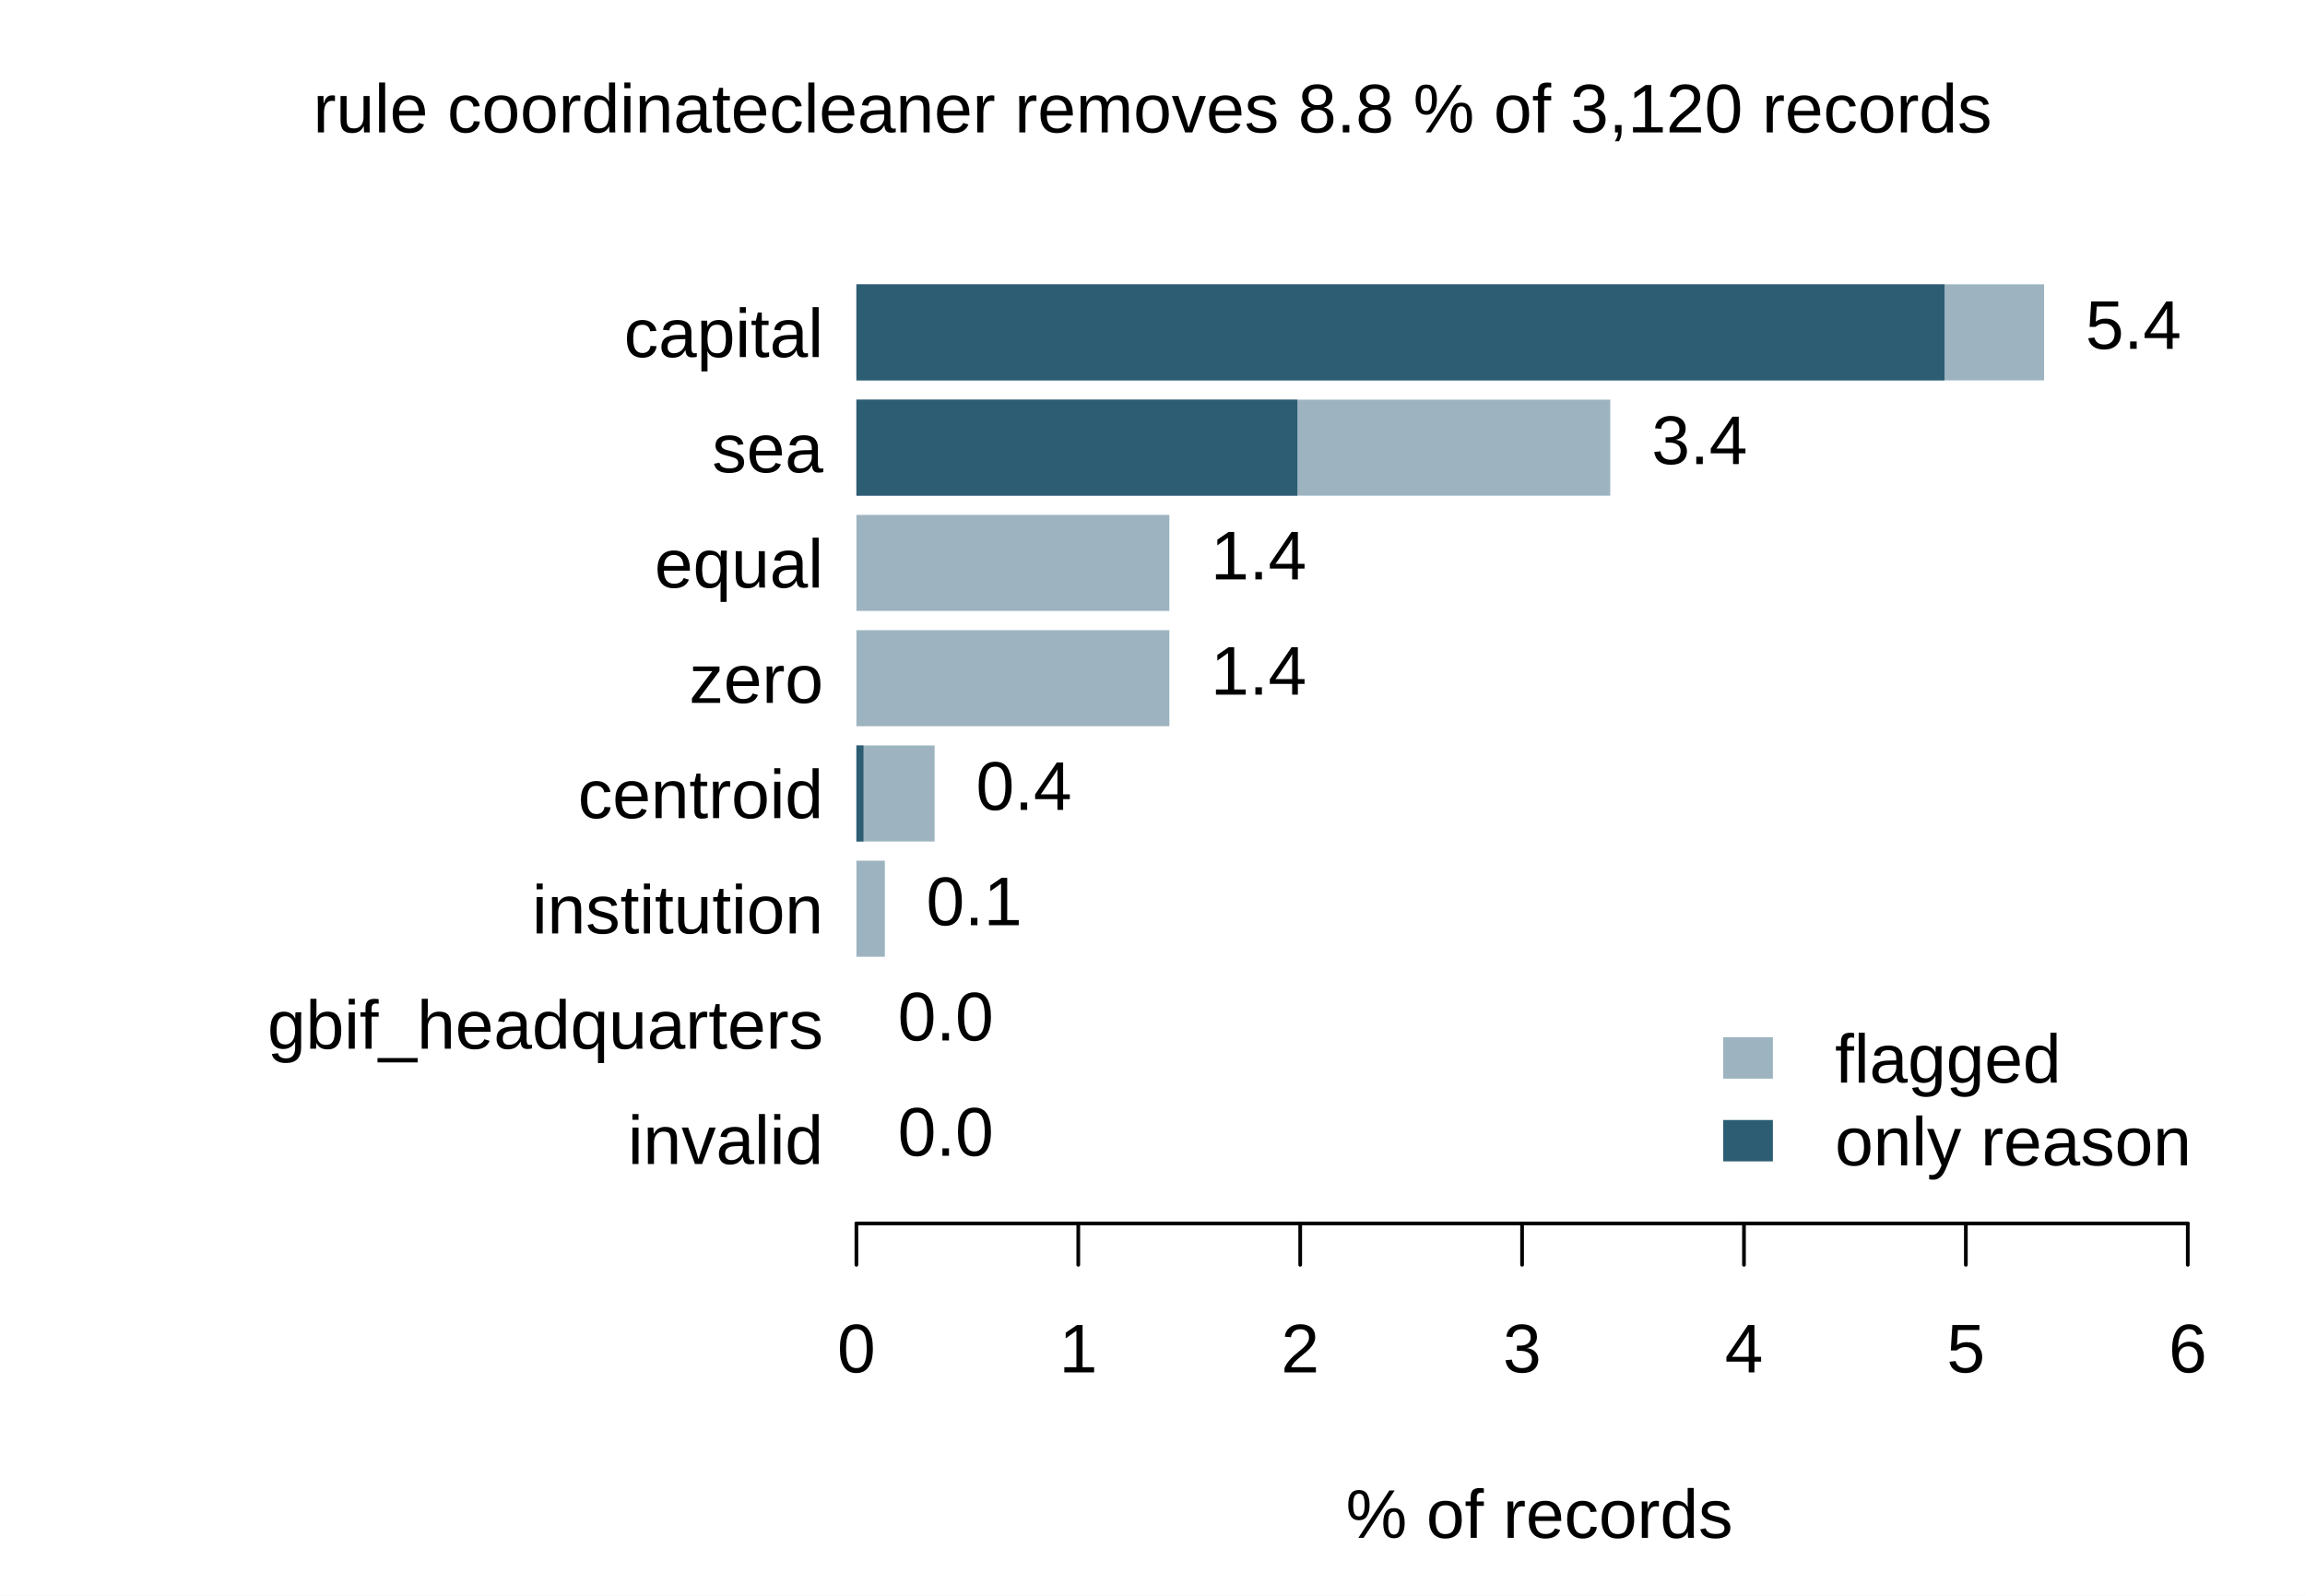
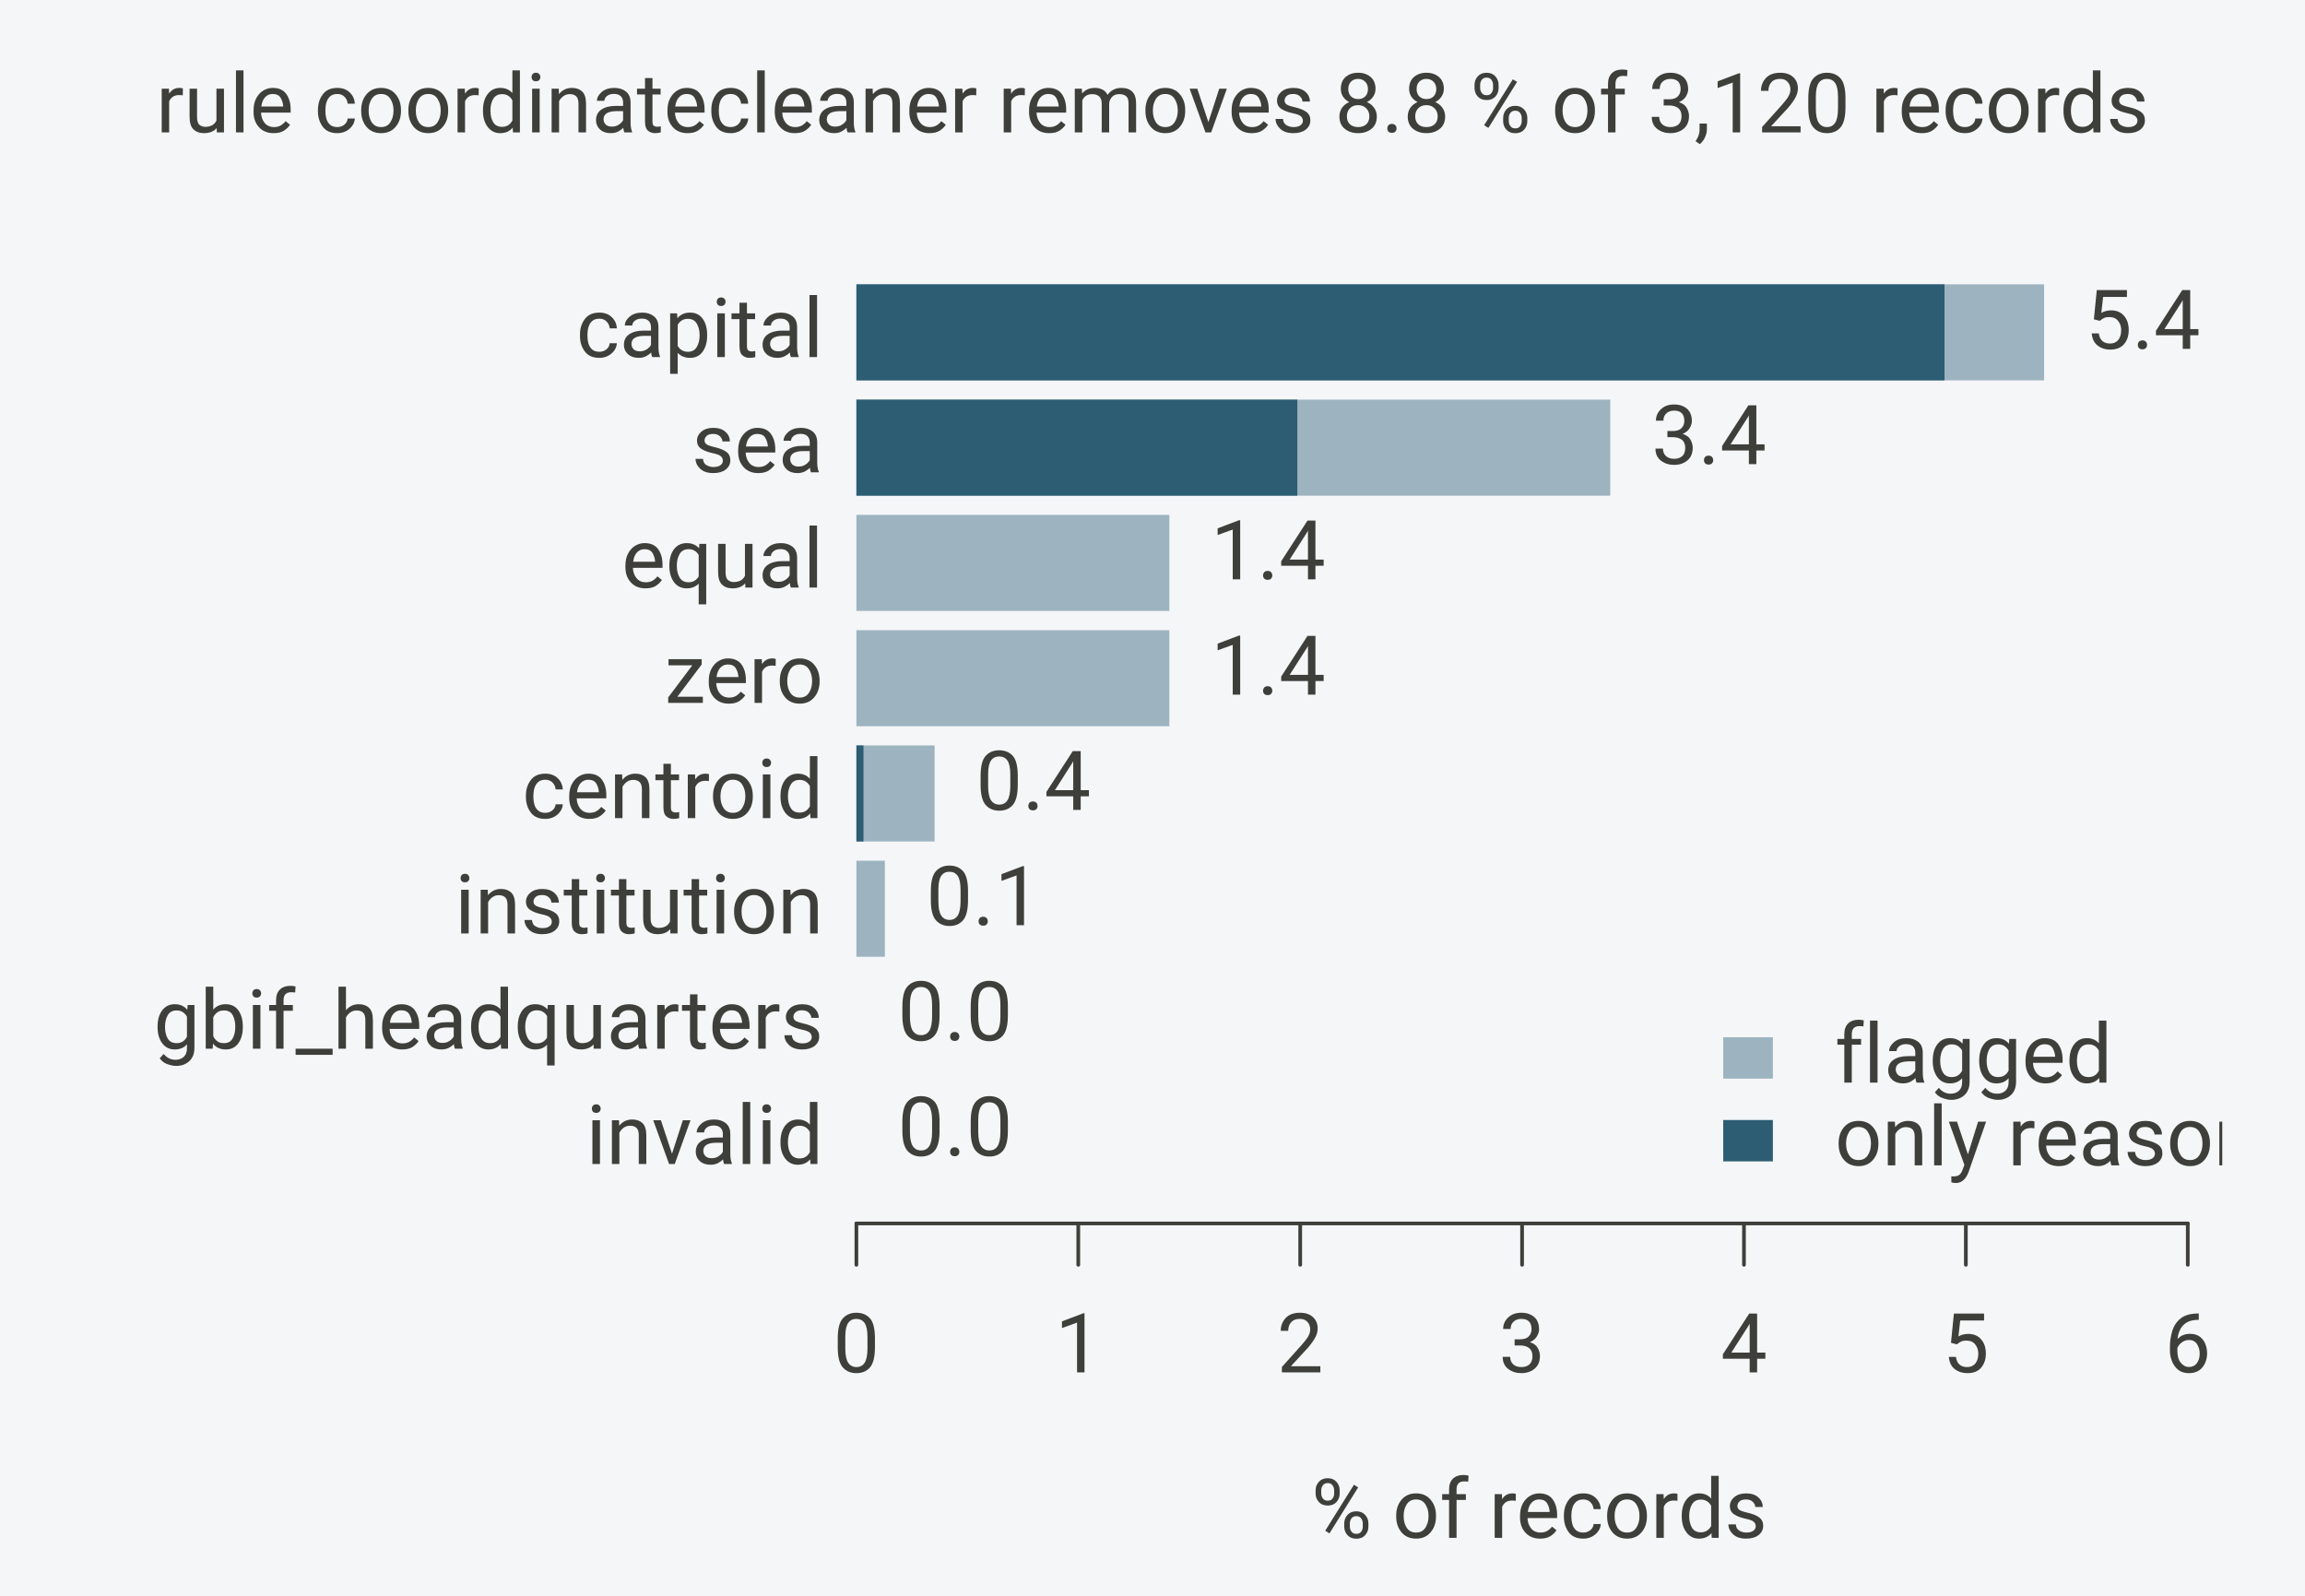
<svg xmlns="http://www.w3.org/2000/svg" width="468.00pt" height="324.00pt" viewBox="0 0 468.00 324.00">
  <g class="svglite">
    <defs>
      <style type="text/css">
-     .svglite line, .svglite polyline, .svglite polygon, .svglite path, .svglite rect, .svglite circle {
+     /* theme-aware-processed */
+     .svglite line, .svglite polyline, .svglite polygon, .svglite path, .svglite circle {
      fill: none;
-       stroke: #000000;
+       stroke: #3E3F3A;
+       stroke-linecap: round;
+       stroke-linejoin: round;
+       stroke-miterlimit: 10.00;
+     }
+     .svglite &gt; g &gt; rect {
+       fill: none;
+       stroke: #3E3F3A;
      stroke-linecap: round;
      stroke-linejoin: round;
      stroke-miterlimit: 10.00;
    }
    .svglite text {
      white-space: pre;
+       fill: #3E3F3A;
    }
    .svglite g.glyphgroup path {
      fill: inherit;
      stroke: none;
    }
  </style>
    </defs>
-     <rect width="100%" height="100%" style="stroke: none; fill: #FFFFFF;" />
+     <rect class="svg-bg" width="100%" height="100%" style="stroke: none; fill: #F5F6F8;" />
    <defs>
      <clipPath id="cpMC4wMHw0NjguMDB8MC4wMHwzMjQuMDA=">
        <rect x="0.00" y="0.00" width="468.00" height="324.00" />
      </clipPath>
    </defs>
    <g clip-path="url(#cpMC4wMHw0NjguMDB8MC4wMHwzMjQuMDA=)">
      <rect x="173.88" y="221.56" width="0.00" height="19.50" style="stroke-width: 0.75; stroke: none; fill: #9DB4C0;" />
      <rect x="173.88" y="198.16" width="0.00" height="19.50" style="stroke-width: 0.75; stroke: none; fill: #9DB4C0;" />
      <rect x="173.88" y="174.75" width="5.78" height="19.50" style="stroke-width: 0.75; stroke: none; fill: #9DB4C0;" />
      <rect x="173.88" y="151.35" width="15.88" height="19.50" style="stroke-width: 0.75; stroke: none; fill: #9DB4C0;" />
      <rect x="173.88" y="127.95" width="63.54" height="19.50" style="stroke-width: 0.75; stroke: none; fill: #9DB4C0;" />
      <rect x="173.88" y="104.54" width="63.54" height="19.50" style="stroke-width: 0.75; stroke: none; fill: #9DB4C0;" />
      <rect x="173.88" y="81.14" width="153.06" height="19.50" style="stroke-width: 0.75; stroke: none; fill: #9DB4C0;" />
      <rect x="173.88" y="57.73" width="241.15" height="19.50" style="stroke-width: 0.75; stroke: none; fill: #9DB4C0;" />
-       <text x="312.54" y="312.24" text-anchor="middle" style="font-size: 14.00px; font-family: &quot;Arial&quot;;" textLength="78.56px" lengthAdjust="spacingAndGlyphs">% of records</text>
+       <text x="312.54" y="312.24" text-anchor="middle" style="font-size: 1.4em; font-family: &quot;Roboto&quot;, -apple-system, BlinkMacSystemFont, &quot;Segoe UI&quot;, system-ui, sans-serif;">% of records</text>
      <line x1="173.88" y1="248.40" x2="444.20" y2="248.40" style="stroke-width: 0.75;" />
      <line x1="173.88" y1="248.40" x2="173.88" y2="256.80" style="stroke-width: 0.75;" />
      <line x1="218.93" y1="248.40" x2="218.93" y2="256.80" style="stroke-width: 0.75;" />
      <line x1="263.99" y1="248.40" x2="263.99" y2="256.80" style="stroke-width: 0.75;" />
      <line x1="309.04" y1="248.40" x2="309.04" y2="256.80" style="stroke-width: 0.75;" />
      <line x1="354.09" y1="248.40" x2="354.09" y2="256.80" style="stroke-width: 0.75;" />
      <line x1="399.14" y1="248.40" x2="399.14" y2="256.80" style="stroke-width: 0.75;" />
      <line x1="444.20" y1="248.40" x2="444.20" y2="256.80" style="stroke-width: 0.75;" />
-       <text x="173.88" y="278.64" text-anchor="middle" style="font-size: 14.00px; font-family: &quot;Arial&quot;;" textLength="7.78px" lengthAdjust="spacingAndGlyphs">0</text>
-       <text x="218.93" y="278.64" text-anchor="middle" style="font-size: 14.00px; font-family: &quot;Arial&quot;;" textLength="7.78px" lengthAdjust="spacingAndGlyphs">1</text>
-       <text x="263.99" y="278.64" text-anchor="middle" style="font-size: 14.00px; font-family: &quot;Arial&quot;;" textLength="7.78px" lengthAdjust="spacingAndGlyphs">2</text>
-       <text x="309.04" y="278.64" text-anchor="middle" style="font-size: 14.00px; font-family: &quot;Arial&quot;;" textLength="7.78px" lengthAdjust="spacingAndGlyphs">3</text>
-       <text x="354.09" y="278.64" text-anchor="middle" style="font-size: 14.00px; font-family: &quot;Arial&quot;;" textLength="7.78px" lengthAdjust="spacingAndGlyphs">4</text>
-       <text x="399.14" y="278.64" text-anchor="middle" style="font-size: 14.00px; font-family: &quot;Arial&quot;;" textLength="7.78px" lengthAdjust="spacingAndGlyphs">5</text>
-       <text x="444.20" y="278.64" text-anchor="middle" style="font-size: 14.00px; font-family: &quot;Arial&quot;;" textLength="7.78px" lengthAdjust="spacingAndGlyphs">6</text>
+       <text x="173.88" y="278.64" text-anchor="middle" style="font-size: 1.4em; font-family: &quot;Roboto&quot;, -apple-system, BlinkMacSystemFont, &quot;Segoe UI&quot;, system-ui, sans-serif;">0</text>
+       <text x="218.93" y="278.64" text-anchor="middle" style="font-size: 1.4em; font-family: &quot;Roboto&quot;, -apple-system, BlinkMacSystemFont, &quot;Segoe UI&quot;, system-ui, sans-serif;">1</text>
+       <text x="263.99" y="278.64" text-anchor="middle" style="font-size: 1.4em; font-family: &quot;Roboto&quot;, -apple-system, BlinkMacSystemFont, &quot;Segoe UI&quot;, system-ui, sans-serif;">2</text>
+       <text x="309.04" y="278.64" text-anchor="middle" style="font-size: 1.4em; font-family: &quot;Roboto&quot;, -apple-system, BlinkMacSystemFont, &quot;Segoe UI&quot;, system-ui, sans-serif;">3</text>
+       <text x="354.09" y="278.64" text-anchor="middle" style="font-size: 1.4em; font-family: &quot;Roboto&quot;, -apple-system, BlinkMacSystemFont, &quot;Segoe UI&quot;, system-ui, sans-serif;">4</text>
+       <text x="399.14" y="278.64" text-anchor="middle" style="font-size: 1.4em; font-family: &quot;Roboto&quot;, -apple-system, BlinkMacSystemFont, &quot;Segoe UI&quot;, system-ui, sans-serif;">5</text>
+       <text x="444.20" y="278.64" text-anchor="middle" style="font-size: 1.4em; font-family: &quot;Roboto&quot;, -apple-system, BlinkMacSystemFont, &quot;Segoe UI&quot;, system-ui, sans-serif;">6</text>
      <rect x="173.88" y="221.56" width="0.00" height="19.50" style="stroke-width: 0.75; stroke: none; fill: #2C5D73;" />
      <rect x="173.88" y="198.16" width="0.00" height="19.50" style="stroke-width: 0.75; stroke: none; fill: #2C5D73;" />
      <rect x="173.88" y="174.75" width="0.00" height="19.50" style="stroke-width: 0.75; stroke: none; fill: #2C5D73;" />
      <rect x="173.88" y="151.35" width="1.44" height="19.50" style="stroke-width: 0.75; stroke: none; fill: #2C5D73;" />
      <rect x="173.88" y="127.95" width="0.00" height="19.50" style="stroke-width: 0.75; stroke: none; fill: #2C5D73;" />
      <rect x="173.88" y="104.54" width="0.00" height="19.50" style="stroke-width: 0.75; stroke: none; fill: #2C5D73;" />
      <rect x="173.88" y="81.14" width="89.53" height="19.50" style="stroke-width: 0.75; stroke: none; fill: #2C5D73;" />
      <rect x="173.88" y="57.73" width="220.93" height="19.50" style="stroke-width: 0.75; stroke: none; fill: #2C5D73;" />
-       <text x="167.16" y="236.33" text-anchor="end" style="font-size: 14.00px; font-family: &quot;Arial&quot;;" textLength="39.67px" lengthAdjust="spacingAndGlyphs">invalid</text>
-       <text x="167.16" y="212.92" text-anchor="end" style="font-size: 14.00px; font-family: &quot;Arial&quot;;" textLength="112.80px" lengthAdjust="spacingAndGlyphs">gbif_headquarters</text>
-       <text x="167.16" y="189.52" text-anchor="end" style="font-size: 14.00px; font-family: &quot;Arial&quot;;" textLength="59.12px" lengthAdjust="spacingAndGlyphs">institution</text>
-       <text x="167.16" y="166.11" text-anchor="end" style="font-size: 14.00px; font-family: &quot;Arial&quot;;" textLength="49.78px" lengthAdjust="spacingAndGlyphs">centroid</text>
-       <text x="167.16" y="142.71" text-anchor="end" style="font-size: 14.00px; font-family: &quot;Arial&quot;;" textLength="27.22px" lengthAdjust="spacingAndGlyphs">zero</text>
-       <text x="167.16" y="119.30" text-anchor="end" style="font-size: 14.00px; font-family: &quot;Arial&quot;;" textLength="34.23px" lengthAdjust="spacingAndGlyphs">equal</text>
-       <text x="167.16" y="95.90" text-anchor="end" style="font-size: 14.00px; font-family: &quot;Arial&quot;;" textLength="22.56px" lengthAdjust="spacingAndGlyphs">sea</text>
-       <text x="167.16" y="72.50" text-anchor="end" style="font-size: 14.00px; font-family: &quot;Arial&quot;;" textLength="40.45px" lengthAdjust="spacingAndGlyphs">capital</text>
-       <text x="182.28" y="234.66" style="font-size: 14.00px; font-family: &quot;Arial&quot;;" textLength="19.45px" lengthAdjust="spacingAndGlyphs">0.0</text>
-       <text x="182.28" y="211.25" style="font-size: 14.00px; font-family: &quot;Arial&quot;;" textLength="19.45px" lengthAdjust="spacingAndGlyphs">0.0</text>
-       <text x="188.06" y="187.85" style="font-size: 14.00px; font-family: &quot;Arial&quot;;" textLength="19.45px" lengthAdjust="spacingAndGlyphs">0.1</text>
-       <text x="198.16" y="164.44" style="font-size: 14.00px; font-family: &quot;Arial&quot;;" textLength="19.45px" lengthAdjust="spacingAndGlyphs">0.4</text>
-       <text x="245.82" y="141.04" style="font-size: 14.00px; font-family: &quot;Arial&quot;;" textLength="19.45px" lengthAdjust="spacingAndGlyphs">1.4</text>
-       <text x="245.82" y="117.63" style="font-size: 14.00px; font-family: &quot;Arial&quot;;" textLength="19.45px" lengthAdjust="spacingAndGlyphs">1.4</text>
-       <text x="335.34" y="94.23" style="font-size: 14.00px; font-family: &quot;Arial&quot;;" textLength="19.45px" lengthAdjust="spacingAndGlyphs">3.4</text>
-       <text x="423.43" y="70.83" style="font-size: 14.00px; font-family: &quot;Arial&quot;;" textLength="19.45px" lengthAdjust="spacingAndGlyphs">5.4</text>
-       <text x="234.00" y="26.88" text-anchor="middle" style="font-size: 14.00px; font-family: &quot;Arial&quot;;" textLength="340.70px" lengthAdjust="spacingAndGlyphs">rule coordinatecleaner removes 8.8 % of 3,120 records</text>
+       <text x="167.16" y="236.33" text-anchor="end" style="font-size: 1.4em; font-family: &quot;Roboto&quot;, -apple-system, BlinkMacSystemFont, &quot;Segoe UI&quot;, system-ui, sans-serif;">invalid</text>
+       <text x="167.16" y="212.92" text-anchor="end" style="font-size: 1.4em; font-family: &quot;Roboto&quot;, -apple-system, BlinkMacSystemFont, &quot;Segoe UI&quot;, system-ui, sans-serif;">gbif_headquarters</text>
+       <text x="167.16" y="189.52" text-anchor="end" style="font-size: 1.4em; font-family: &quot;Roboto&quot;, -apple-system, BlinkMacSystemFont, &quot;Segoe UI&quot;, system-ui, sans-serif;">institution</text>
+       <text x="167.16" y="166.11" text-anchor="end" style="font-size: 1.4em; font-family: &quot;Roboto&quot;, -apple-system, BlinkMacSystemFont, &quot;Segoe UI&quot;, system-ui, sans-serif;">centroid</text>
+       <text x="167.16" y="142.71" text-anchor="end" style="font-size: 1.4em; font-family: &quot;Roboto&quot;, -apple-system, BlinkMacSystemFont, &quot;Segoe UI&quot;, system-ui, sans-serif;">zero</text>
+       <text x="167.16" y="119.30" text-anchor="end" style="font-size: 1.4em; font-family: &quot;Roboto&quot;, -apple-system, BlinkMacSystemFont, &quot;Segoe UI&quot;, system-ui, sans-serif;">equal</text>
+       <text x="167.16" y="95.90" text-anchor="end" style="font-size: 1.4em; font-family: &quot;Roboto&quot;, -apple-system, BlinkMacSystemFont, &quot;Segoe UI&quot;, system-ui, sans-serif;">sea</text>
+       <text x="167.16" y="72.50" text-anchor="end" style="font-size: 1.4em; font-family: &quot;Roboto&quot;, -apple-system, BlinkMacSystemFont, &quot;Segoe UI&quot;, system-ui, sans-serif;">capital</text>
+       <text x="182.28" y="234.66" style="font-size: 1.4em; font-family: &quot;Roboto&quot;, -apple-system, BlinkMacSystemFont, &quot;Segoe UI&quot;, system-ui, sans-serif;">0.0</text>
+       <text x="182.28" y="211.25" style="font-size: 1.4em; font-family: &quot;Roboto&quot;, -apple-system, BlinkMacSystemFont, &quot;Segoe UI&quot;, system-ui, sans-serif;">0.0</text>
+       <text x="188.06" y="187.85" style="font-size: 1.4em; font-family: &quot;Roboto&quot;, -apple-system, BlinkMacSystemFont, &quot;Segoe UI&quot;, system-ui, sans-serif;">0.1</text>
+       <text x="198.16" y="164.44" style="font-size: 1.4em; font-family: &quot;Roboto&quot;, -apple-system, BlinkMacSystemFont, &quot;Segoe UI&quot;, system-ui, sans-serif;">0.4</text>
+       <text x="245.82" y="141.04" style="font-size: 1.4em; font-family: &quot;Roboto&quot;, -apple-system, BlinkMacSystemFont, &quot;Segoe UI&quot;, system-ui, sans-serif;">1.4</text>
+       <text x="245.82" y="117.63" style="font-size: 1.4em; font-family: &quot;Roboto&quot;, -apple-system, BlinkMacSystemFont, &quot;Segoe UI&quot;, system-ui, sans-serif;">1.4</text>
+       <text x="335.34" y="94.23" style="font-size: 1.4em; font-family: &quot;Roboto&quot;, -apple-system, BlinkMacSystemFont, &quot;Segoe UI&quot;, system-ui, sans-serif;">3.4</text>
+       <text x="423.43" y="70.83" style="font-size: 1.4em; font-family: &quot;Roboto&quot;, -apple-system, BlinkMacSystemFont, &quot;Segoe UI&quot;, system-ui, sans-serif;">5.4</text>
+       <text x="234.00" y="26.88" text-anchor="middle" style="font-size: 1.4em; font-family: &quot;Roboto&quot;, -apple-system, BlinkMacSystemFont, &quot;Segoe UI&quot;, system-ui, sans-serif;">rule coordinatecleaner removes 8.8 % of 3,120 records</text>
    </g>
    <defs>
      <clipPath id="cpMTczLjg4fDQ1MS4yMHw1MC40MHwyNDguNDA=">
        <rect x="173.88" y="50.40" width="277.32" height="198.00" />
      </clipPath>
    </defs>
    <g clip-path="url(#cpMTczLjg4fDQ1MS4yMHw1MC40MHwyNDguNDA=)">
      <rect x="349.88" y="210.60" width="10.08" height="8.40" style="stroke-width: 0.75; stroke: none; fill: #9DB4C0;" />
      <rect x="349.88" y="227.40" width="10.08" height="8.40" style="stroke-width: 0.75; stroke: none; fill: #2C5D73;" />
-       <text x="372.56" y="219.81" style="font-size: 14.00px; font-family: &quot;Arial&quot;;" textLength="45.91px" lengthAdjust="spacingAndGlyphs">flagged</text>
-       <text x="372.56" y="236.61" style="font-size: 14.00px; font-family: &quot;Arial&quot;;" textLength="72.34px" lengthAdjust="spacingAndGlyphs">only reason</text>
+       <text x="372.56" y="219.81" style="font-size: 1.4em; font-family: &quot;Roboto&quot;, -apple-system, BlinkMacSystemFont, &quot;Segoe UI&quot;, system-ui, sans-serif;">flagged</text>
+       <text x="372.56" y="236.61" style="font-size: 1.4em; font-family: &quot;Roboto&quot;, -apple-system, BlinkMacSystemFont, &quot;Segoe UI&quot;, system-ui, sans-serif;">only reason</text>
    </g>
  </g>
</svg>
